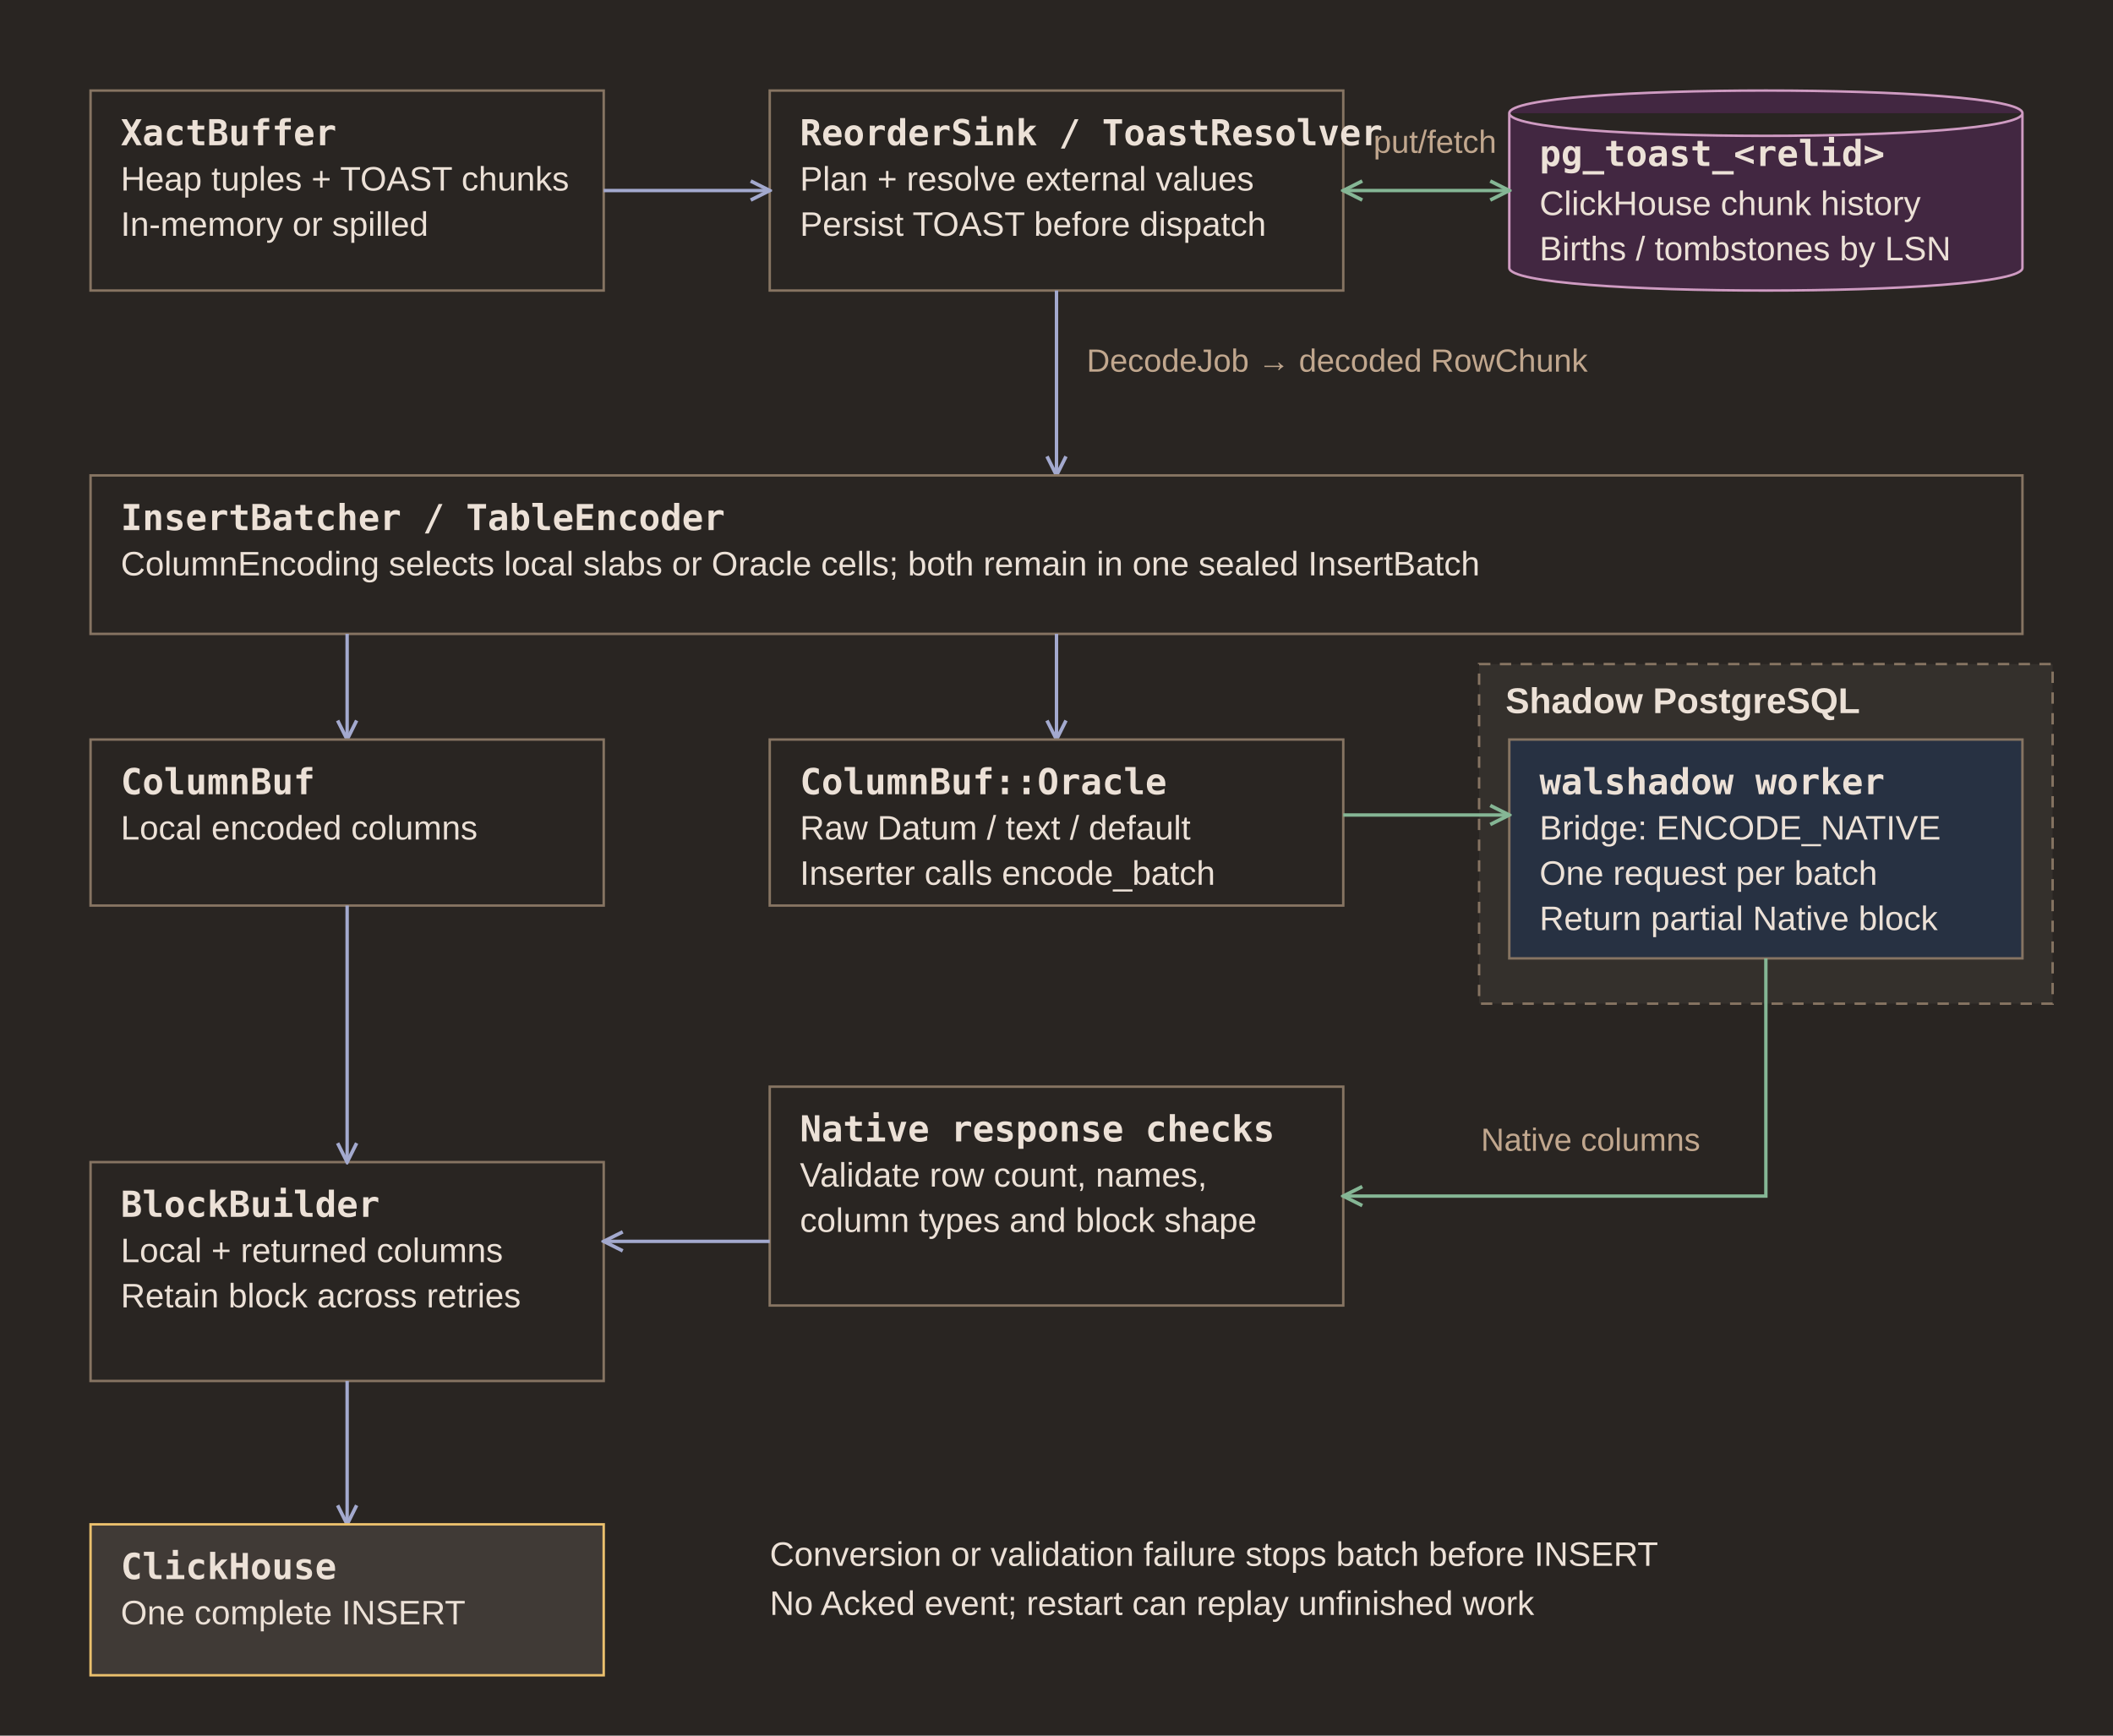
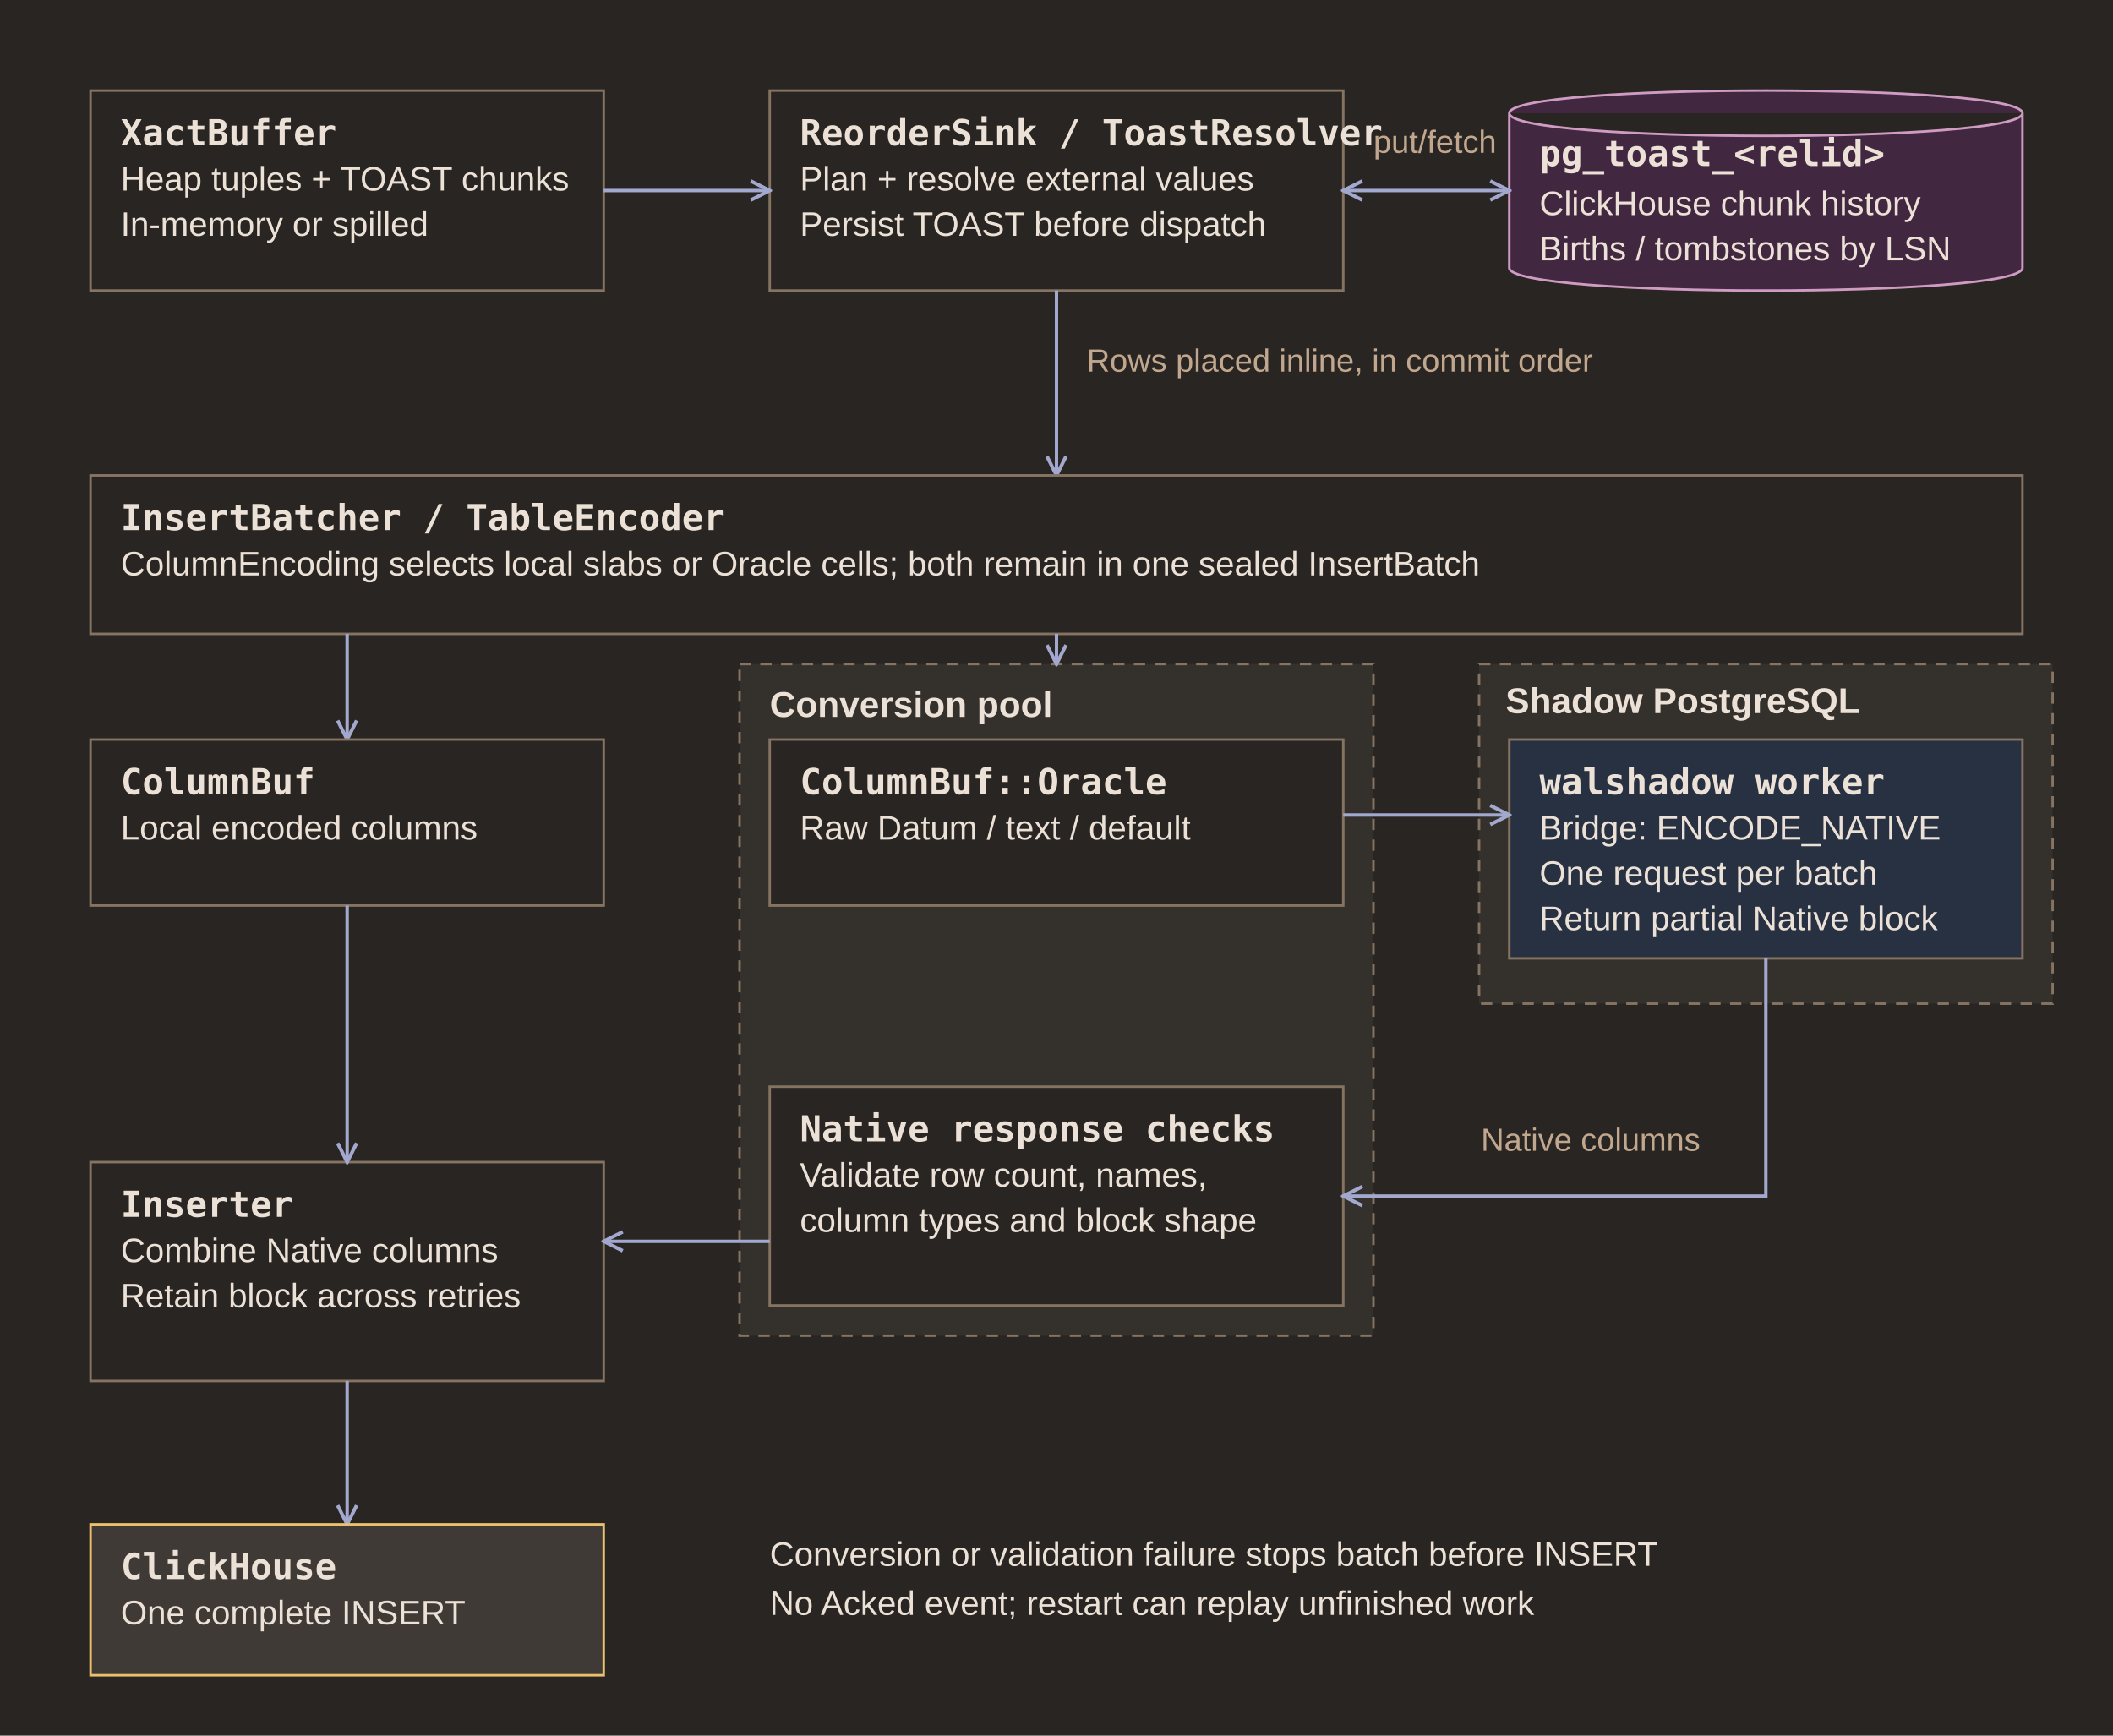
<svg xmlns="http://www.w3.org/2000/svg" width="1120" height="920" viewBox="0 0 1120 920" role="img" aria-labelledby="title desc">
  <defs>
    <marker id="data" viewBox="0 0 10 10" refX="9" refY="5" markerWidth="7" markerHeight="7" orient="auto-start-reverse">
      <path d="M 1 1 L 9 5 L 1 9" fill="none" stroke="#A3A9CE" stroke-width="1.5" />
    </marker>
    <marker id="control" viewBox="0 0 10 10" refX="9" refY="5" markerWidth="7" markerHeight="7" orient="auto-start-reverse">
      <path d="M 1 1 L 9 5 L 1 9" fill="none" stroke="#E49B5D" stroke-width="1.5" />
    </marker>
    <marker id="catalog" viewBox="0 0 10 10" refX="9" refY="5" markerWidth="7" markerHeight="7" orient="auto-start-reverse">
      <path d="M 1 1 L 9 5 L 1 9" fill="none" stroke="#85B695" stroke-width="1.5" />
    </marker>
  </defs>
  <style>
    text { font-family: Arial, Helvetica, sans-serif; font-size: 18px; fill: #ECE1D7; }
    .name { font-family: monospace; font-size: 19px; font-weight: 600; }
    .group { font-size: 19px; font-weight: 700; }
    .label { font-size: 17px; fill: #C1A78E; }
  </style>
  <rect width="1120" height="920" fill="#292522" />
  <rect x="48" y="48" width="272" height="106" fill="#292522" stroke="#867462" stroke-width="1.3" />
  <text x="64" y="77" class="name">XactBuffer</text>
  <text x="64" y="101" class="">Heap tuples + TOAST chunks</text>
  <text x="64" y="125" class="">In-memory or spilled</text>
  <rect x="408" y="48" width="304" height="106" fill="#292522" stroke="#867462" stroke-width="1.3" />
  <text x="424" y="77" class="name">ReorderSink / ToastResolver</text>
  <text x="424" y="101" class="">Plan + resolve external values</text>
  <text x="424" y="125" class="">Persist TOAST before dispatch</text>
  <path d="M 800 60 C 800 44 1072 44 1072 60 V 142 C 1072 158 800 158 800 142 Z M 800 60 C 800 76 1072 76 1072 60" fill="#422741" stroke="#CF9BC2" stroke-width="1.3" />
  <text x="816" y="88" class="name">pg_toast_&lt;relid&gt;</text>
  <text x="816" y="114" class="">ClickHouse chunk history</text>
  <text x="816" y="138" class="">Births / tombstones by LSN</text>
  <path d="M 320 101 H 408" fill="none" stroke="#A3A9CE" stroke-width="1.8" marker-end="url(#data)" />
-   <path d="M 712 101 H 800" fill="none" stroke="#85B695" stroke-width="1.8" marker-end="url(#catalog)" marker-start="url(#catalog)" />
+   <path d="M 712 101 H 800" fill="none" stroke="#A3A9CE" stroke-width="1.8" marker-end="url(#data)" marker-start="url(#data)" />
  <text x="728" y="81" class="label">put/fetch</text>
  <path d="M 560 154 V 252" fill="none" stroke="#A3A9CE" stroke-width="1.8" marker-end="url(#data)" />
-   <text x="576" y="197" class="label">DecodeJob → decoded RowChunk</text>
+   <text x="576" y="197" class="label">Rows placed inline, in commit order</text>
  <rect x="48" y="252" width="1024" height="84" fill="#292522" stroke="#867462" stroke-width="1.3" />
  <text x="64" y="281" class="name">InsertBatcher / TableEncoder</text>
  <text x="64" y="305" class="">ColumnEncoding selects local slabs or Oracle cells; both remain in one sealed InsertBatch</text>
+   <rect x="392" y="352" width="336" height="356" fill="#34302C" stroke="#867462" stroke-width="1.3" stroke-dasharray="6 5" />
  <path d="M 184 336 V 392" fill="none" stroke="#A3A9CE" stroke-width="1.8" marker-end="url(#data)" />
-   <path d="M 560 336 V 392" fill="none" stroke="#A3A9CE" stroke-width="1.8" marker-end="url(#data)" />
+   <path d="M 560 336 V 352" fill="none" stroke="#A3A9CE" stroke-width="1.8" marker-end="url(#data)" />
  <rect x="48" y="392" width="272" height="88" fill="#292522" stroke="#867462" stroke-width="1.3" />
  <text x="64" y="421" class="name">ColumnBuf</text>
  <text x="64" y="445" class="">Local encoded columns</text>
+   <text x="408" y="380" class="group">Conversion pool</text>
  <rect x="408" y="392" width="304" height="88" fill="#292522" stroke="#867462" stroke-width="1.3" />
  <text x="424" y="421" class="name">ColumnBuf::Oracle</text>
  <text x="424" y="445" class="">Raw Datum / text / default</text>
-   <text x="424" y="469" class="">Inserter calls encode_batch</text>
  <rect x="784" y="352" width="304" height="180" fill="#34302C" stroke="#867462" stroke-width="1.3" stroke-dasharray="6 5" />
  <text x="798" y="378" class="group">Shadow PostgreSQL</text>
  <rect x="800" y="392" width="272" height="116" fill="#273142" stroke="#867462" stroke-width="1.3" />
  <text x="816" y="421" class="name">walshadow worker</text>
  <text x="816" y="445" class="">Bridge: ENCODE_NATIVE</text>
  <text x="816" y="469" class="">One request per batch</text>
  <text x="816" y="493" class="">Return partial Native block</text>
-   <path d="M 712 432 H 800" fill="none" stroke="#85B695" stroke-width="1.8" marker-end="url(#catalog)" />
+   <path d="M 712 432 H 800" fill="none" stroke="#A3A9CE" stroke-width="1.8" marker-end="url(#data)" />
  <rect x="408" y="576" width="304" height="116" fill="#292522" stroke="#867462" stroke-width="1.3" />
  <text x="424" y="605" class="name">Native response checks</text>
  <text x="424" y="629" class="">Validate row count, names,</text>
  <text x="424" y="653" class="">column types and block shape</text>
-   <path d="M 936 508 V 634 H 712" fill="none" stroke="#85B695" stroke-width="1.8" marker-end="url(#catalog)" />
+   <path d="M 936 508 V 634 H 712" fill="none" stroke="#A3A9CE" stroke-width="1.8" marker-end="url(#data)" />
  <text x="785" y="610" class="label">Native columns</text>
  <rect x="48" y="616" width="272" height="116" fill="#292522" stroke="#867462" stroke-width="1.3" />
-   <text x="64" y="645" class="name">BlockBuilder</text>
-   <text x="64" y="669" class="">Local + returned columns</text>
+   <text x="64" y="645" class="name">Inserter</text>
+   <text x="64" y="669" class="">Combine Native columns</text>
  <text x="64" y="693" class="">Retain block across retries</text>
  <path d="M 184 480 V 616" fill="none" stroke="#A3A9CE" stroke-width="1.8" marker-end="url(#data)" />
  <path d="M 408 658 H 320" fill="none" stroke="#A3A9CE" stroke-width="1.8" marker-end="url(#data)" />
  <path d="M 184 732 V 808" fill="none" stroke="#A3A9CE" stroke-width="1.8" marker-end="url(#data)" />
  <rect x="48" y="808" width="272" height="80" fill="#403A36" stroke="#EBC06D" stroke-width="1.3" />
  <text x="64" y="837" class="name">ClickHouse</text>
  <text x="64" y="861" class="">One complete INSERT</text>
  <text x="408" y="830" class="">Conversion or validation failure stops batch before INSERT</text>
  <text x="408" y="856" class="">No Acked event; restart can replay unfinished work</text>
</svg>
